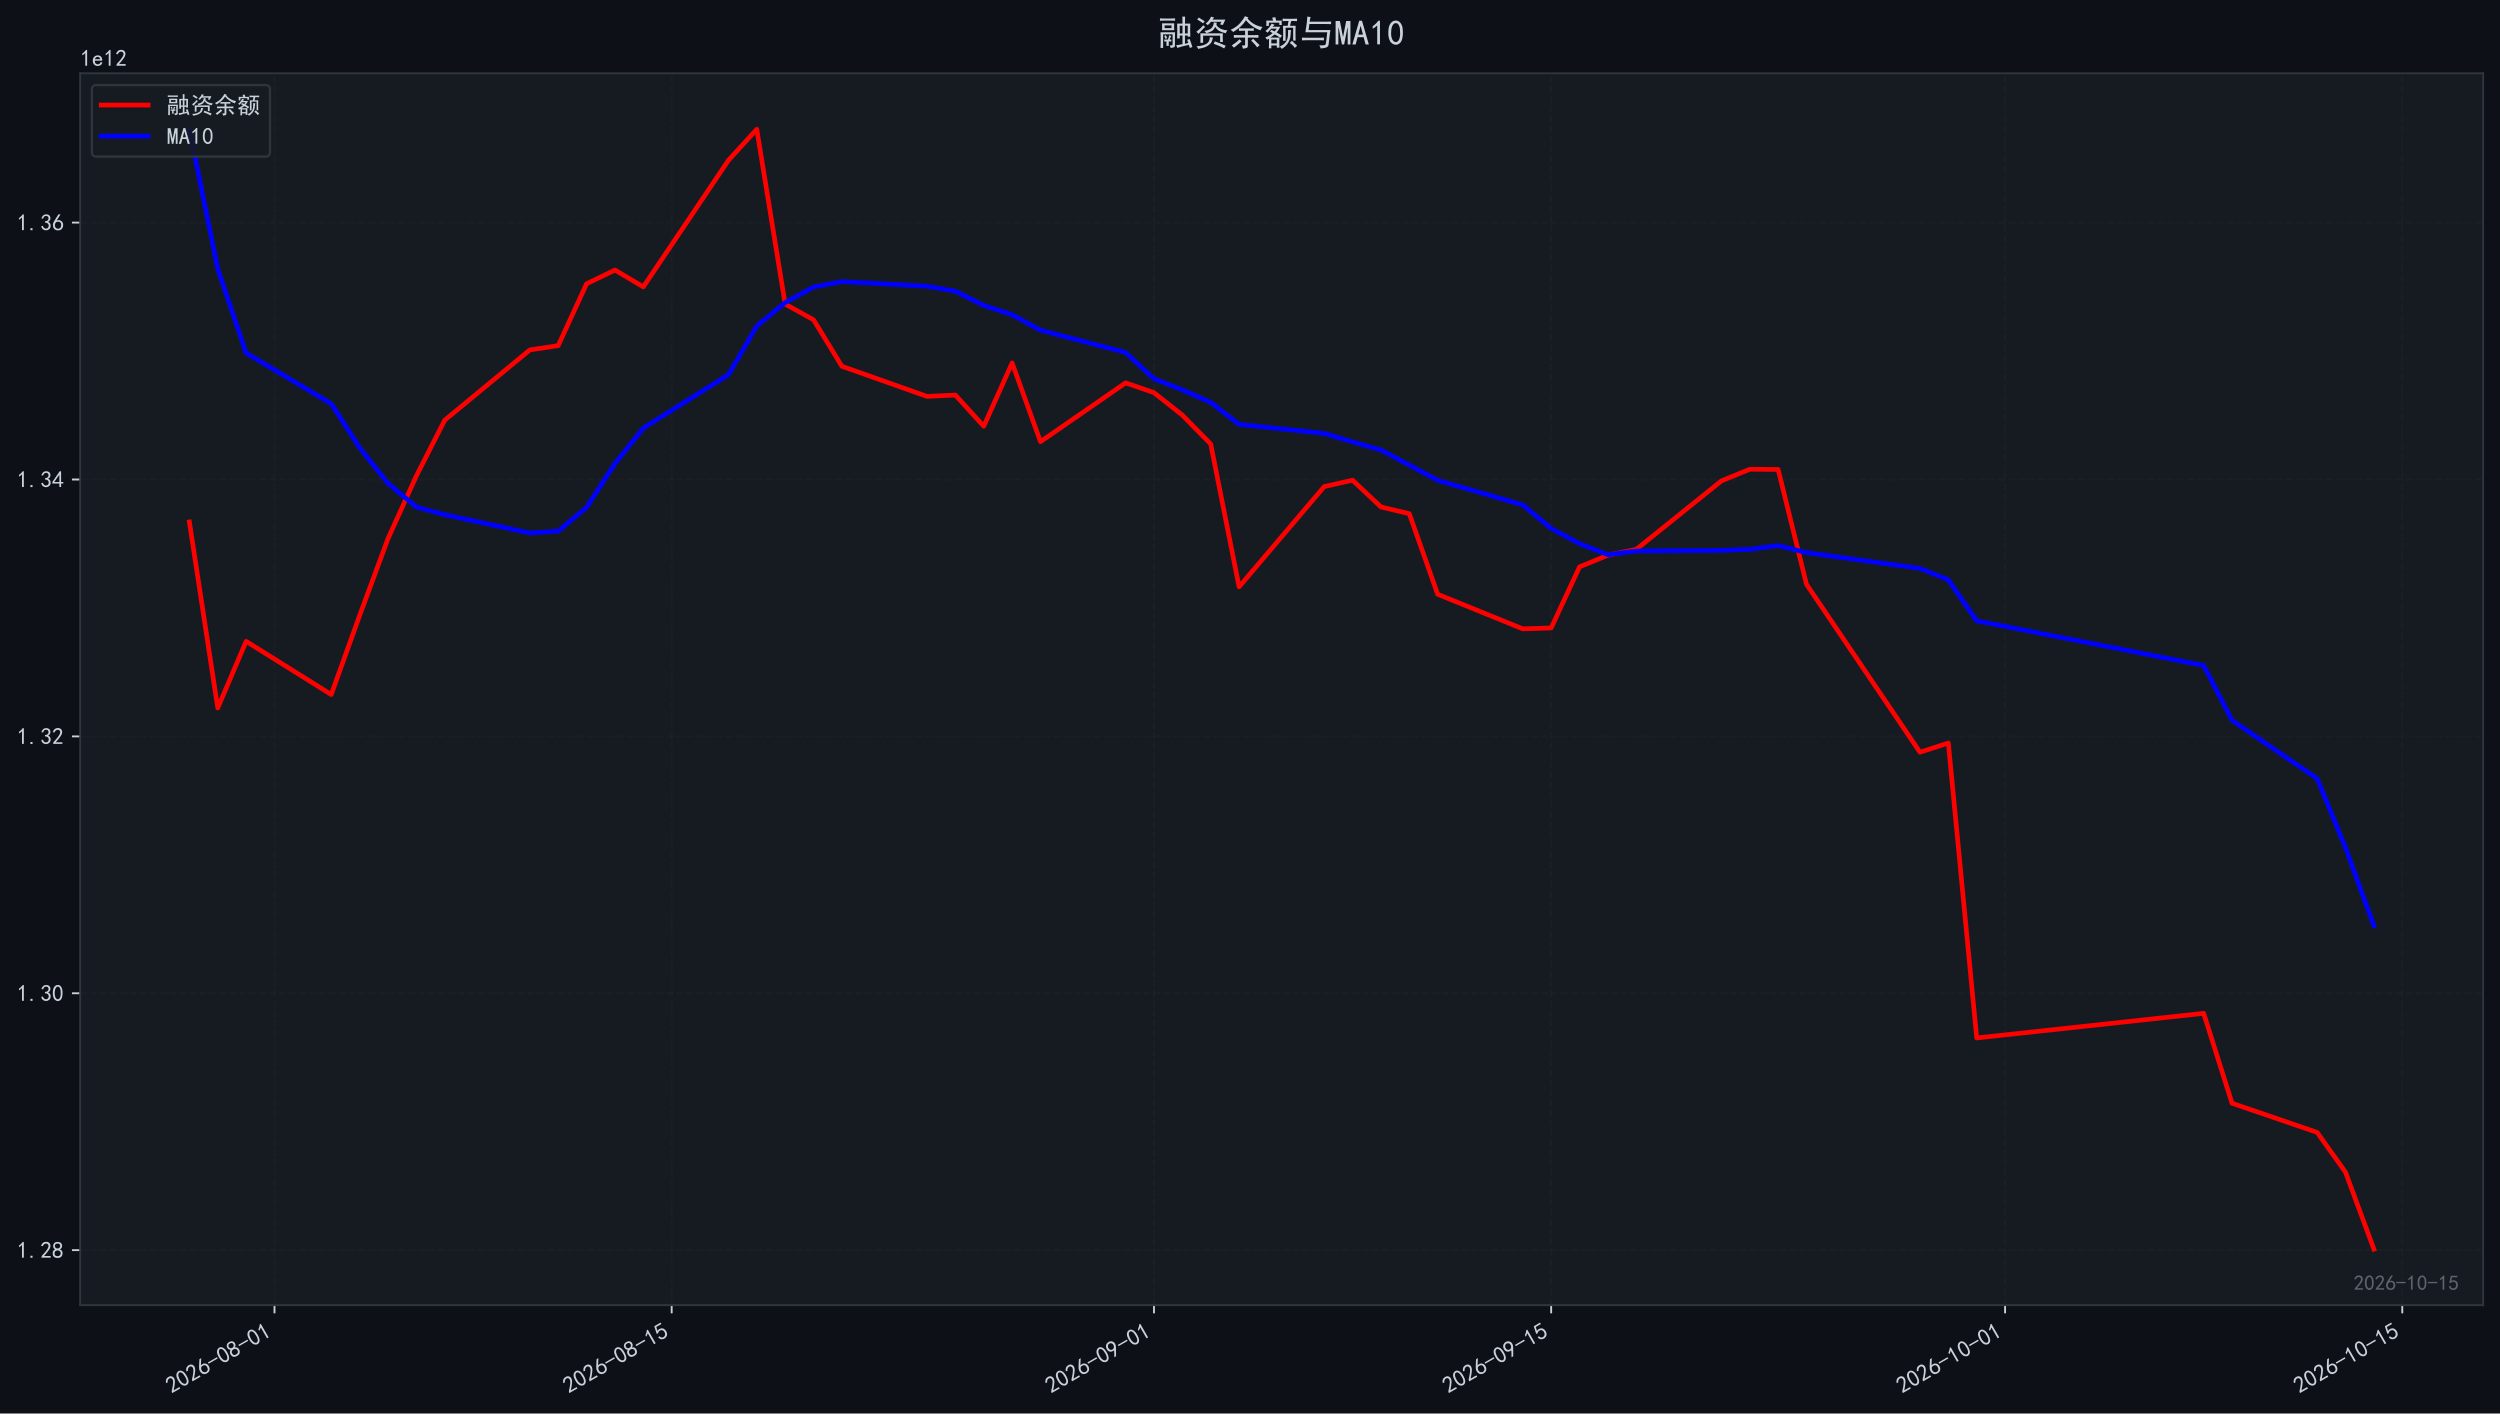
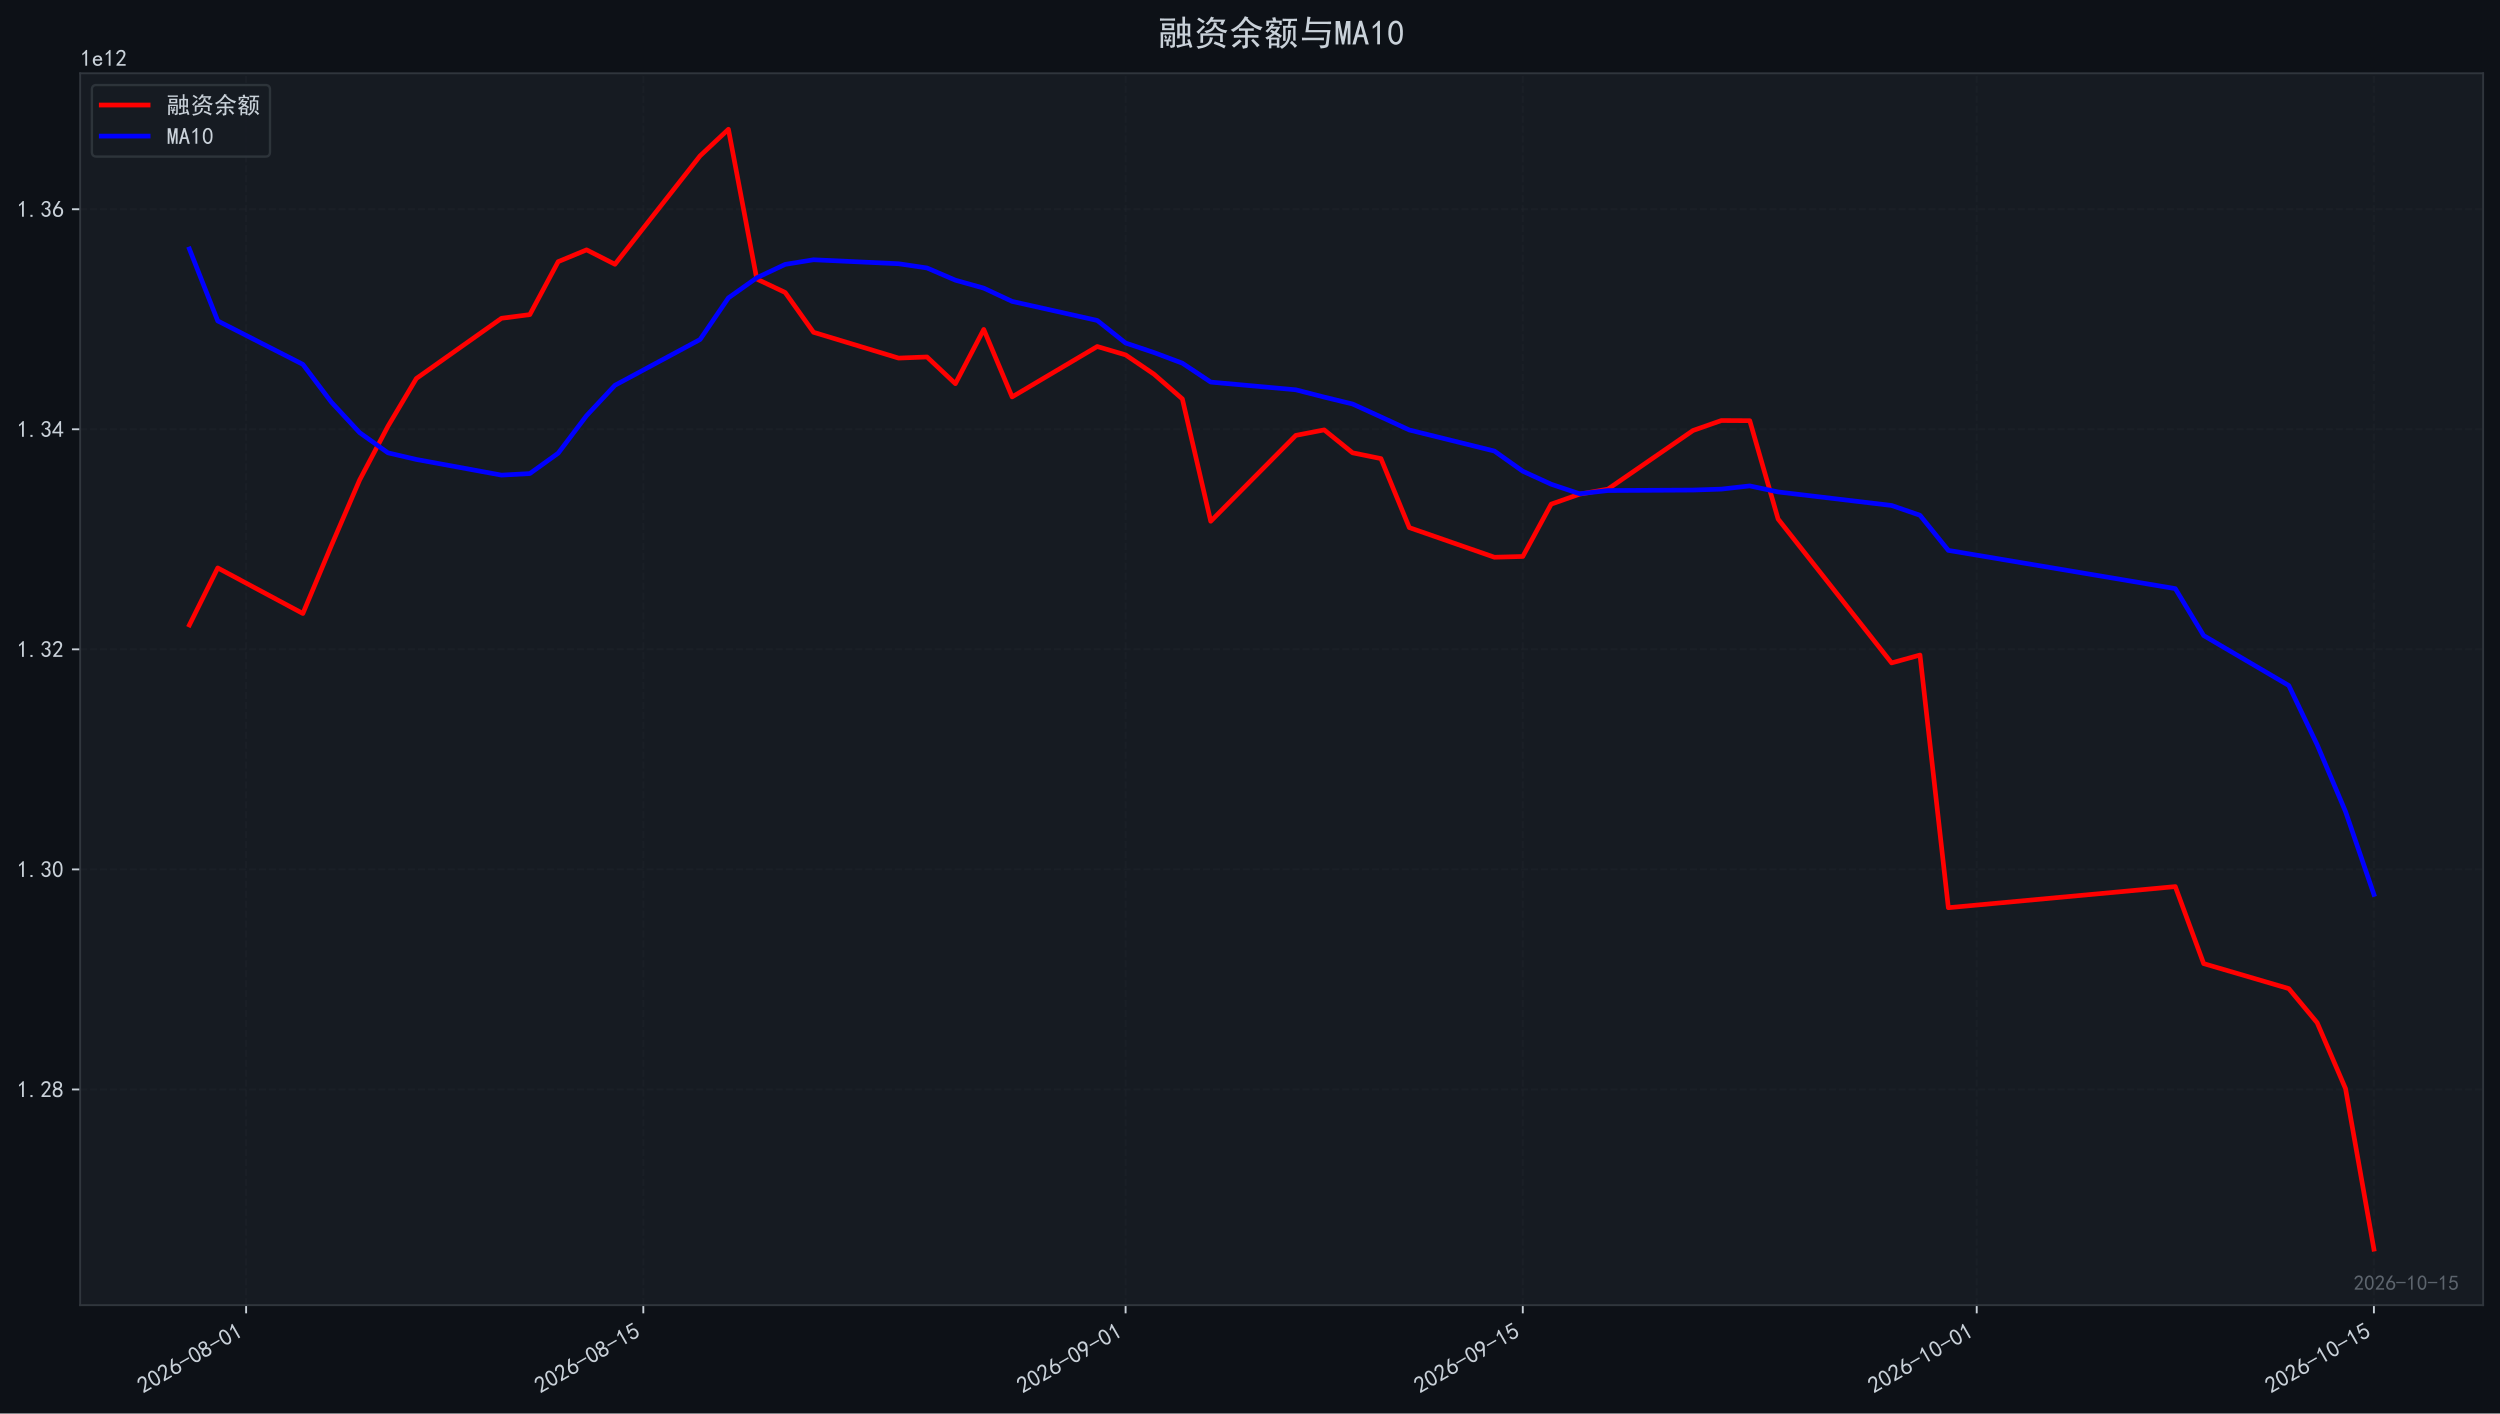
<svg xmlns="http://www.w3.org/2000/svg" xmlns:xlink="http://www.w3.org/1999/xlink" width="1066.68pt" height="603.107pt" viewBox="0 0 1066.68 603.107" version="1.1">
  <defs>
    <style type="text/css">*{stroke-linejoin: round; stroke-linecap: butt}</style>
  </defs>
  <g id="figure_1">
    <g id="patch_1">
      <path d="M 0 603.107  L 1066.68 603.107  L 1066.68 0  L 0 0  z " style="fill: #0d1117" />
    </g>
    <g id="axes_1">
      <g id="patch_2">
        <path d="M 34.2 556.87  L 1059.48 556.87  L 1059.48 31.27  L 34.2 31.27  z " style="fill: #161b22" />
      </g>
      <g id="matplotlib.axis_1">
        <g id="xtick_1">
          <g id="line2d_1">
-             <path d="M 117.118 556.87  L 117.118 31.27  " clip-path="url(#p4ce7068f01)" style="fill: none; stroke-dasharray: 2.96,1.28; stroke-dashoffset: 0; stroke: #21262d; stroke-opacity: 0.4; stroke-width: 0.8" />
+             <path d="M 105.013 556.87  L 105.013 31.27  " clip-path="url(#pe66a5c43ac)" style="fill: none; stroke-dasharray: 2.96,1.28; stroke-dashoffset: 0; stroke: #21262d; stroke-opacity: 0.4; stroke-width: 0.8" />
          </g>
          <g id="line2d_2">
            <defs>
-               <path id="m092db95aa5" d="M 0 0  L 0 3.5  " style="stroke: #c9d1d9; stroke-width: 0.8" />
+               <path id="m935bb7cd99" d="M 0 0  L 0 3.5  " style="stroke: #c9d1d9; stroke-width: 0.8" />
            </defs>
            <g>
-               <use xlink:href="#m092db95aa5" x="117.118" y="556.87" style="fill: #c9d1d9; stroke: #c9d1d9; stroke-width: 0.8" />
+               <use xlink:href="#m935bb7cd99" x="105.013" y="556.87" style="fill: #c9d1d9; stroke: #c9d1d9; stroke-width: 0.8" />
            </g>
          </g>
          <g id="text_1">
-             <g style="fill: #c9d1d9" transform="translate(73.19189 594.8242) rotate(-30) scale(0.1 -0.1)">
+             <g style="fill: #c9d1d9" transform="translate(61.08705 594.8242) rotate(-30) scale(0.1 -0.1)">
              <defs>
                <path id="SimHei-32" d="M 300 250  Q 325 625 650 925  Q 975 1225 1475 1862  Q 1975 2500 2125 2850  Q 2275 3200 2237 3450  Q 2200 3700 2000 3862  Q 1800 4025 1537 4000  Q 1275 3975 1037 3800  Q 800 3625 675 3275  L 200 3350  Q 400 3925 712 4187  Q 1025 4450 1450 4475  Q 1700 4500 1900 4462  Q 2100 4425 2312 4287  Q 2525 4150 2662 3875  Q 2800 3600 2762 3212  Q 2725 2825 2375 2287  Q 2025 1750 1025 600  L 2825 600  L 2825 150  L 300 150  L 300 250  z " transform="scale(0.015625)" />
                <path id="SimHei-30" d="M 225 2537  Q 250 3200 412 3587  Q 575 3975 875 4225  Q 1175 4475 1612 4475  Q 2050 4475 2375 4112  Q 2700 3750 2800 3200  Q 2900 2650 2862 1937  Q 2825 1225 2612 775  Q 2400 325 1975 150  Q 1550 -25 1125 187  Q 700 400 525 750  Q 350 1100 275 1487  Q 200 1875 225 2537  z M 750 2687  Q 675 2000 800 1462  Q 925 925 1212 700  Q 1500 475 1800 612  Q 2100 750 2237 1162  Q 2375 1575 2375 2062  Q 2375 2550 2337 2950  Q 2300 3350 2112 3675  Q 1925 4000 1612 4012  Q 1300 4025 1062 3700  Q 825 3375 750 2687  z " transform="scale(0.015625)" />
                <path id="SimHei-36" d="M 250 1612  Q 275 1975 387 2225  Q 500 2475 725 2850  L 1750 4450  L 2325 4450  L 1275 2800  Q 1950 2975 2350 2750  Q 2750 2525 2887 2237  Q 3025 1950 3037 1612  Q 3050 1275 2937 950  Q 2825 625 2537 362  Q 2250 100 1737 75  Q 1225 50 862 262  Q 500 475 362 862  Q 225 1250 250 1612  z M 1025 787  Q 1250 550 1625 525  Q 2000 500 2250 775  Q 2500 1050 2500 1575  Q 2500 2100 2187 2300  Q 1875 2500 1487 2450  Q 1100 2400 925 2075  Q 750 1750 775 1387  Q 800 1025 1025 787  z " transform="scale(0.015625)" />
                <path id="SimHei-2d" d="M 2975 2125  L 125 2125  L 125 2525  L 2975 2525  L 2975 2125  z " transform="scale(0.015625)" />
                <path id="SimHei-38" d="M 175 1375  Q 175 1675 325 1962  Q 475 2250 825 2425  Q 525 2600 425 2812  Q 325 3025 312 3300  Q 300 3575 387 3775  Q 475 3975 650 4150  Q 825 4325 1037 4387  Q 1250 4450 1500 4450  Q 1750 4450 1950 4400  Q 2150 4350 2375 4187  Q 2600 4025 2700 3725  Q 2800 3425 2687 3025  Q 2575 2625 2100 2400  Q 2525 2275 2700 2012  Q 2875 1750 2875 1375  Q 2875 1000 2762 775  Q 2650 550 2512 400  Q 2375 250 2137 162  Q 1900 75 1537 75  Q 1175 75 912 162  Q 650 250 475 425  Q 300 600 237 837  Q 175 1075 175 1375  z M 687 1400  Q 675 1100 787 875  Q 900 650 1200 587  Q 1500 525 1825 600  Q 2150 675 2275 950  Q 2400 1225 2362 1500  Q 2325 1775 2050 1962  Q 1775 2150 1450 2125  Q 1125 2100 912 1900  Q 700 1700 687 1400  z M 775 3350  Q 775 3100 950 2875  Q 1125 2650 1500 2650  Q 1875 2650 2062 2875  Q 2250 3100 2237 3412  Q 2225 3725 2012 3875  Q 1800 4025 1437 4000  Q 1075 3975 925 3787  Q 775 3600 775 3350  z " transform="scale(0.015625)" />
                <path id="SimHei-31" d="M 1400 3600  Q 1075 3275 575 2975  L 575 3450  Q 1200 3875 1600 4450  L 1900 4450  L 1900 150  L 1400 150  L 1400 3600  z " transform="scale(0.015625)" />
              </defs>
              <use xlink:href="#SimHei-32" />
              <use xlink:href="#SimHei-30" transform="translate(50 0)" />
              <use xlink:href="#SimHei-32" transform="translate(100 0)" />
              <use xlink:href="#SimHei-36" transform="translate(150 0)" />
              <use xlink:href="#SimHei-2d" transform="translate(200 0)" />
              <use xlink:href="#SimHei-30" transform="translate(250 0)" />
              <use xlink:href="#SimHei-38" transform="translate(300 0)" />
              <use xlink:href="#SimHei-2d" transform="translate(350 0)" />
              <use xlink:href="#SimHei-30" transform="translate(400 0)" />
              <use xlink:href="#SimHei-31" transform="translate(450 0)" />
            </g>
          </g>
        </g>
        <g id="xtick_2">
          <g id="line2d_3">
-             <path d="M 286.586 556.87  L 286.586 31.27  " clip-path="url(#p4ce7068f01)" style="fill: none; stroke-dasharray: 2.96,1.28; stroke-dashoffset: 0; stroke: #21262d; stroke-opacity: 0.4; stroke-width: 0.8" />
+             <path d="M 274.481 556.87  L 274.481 31.27  " clip-path="url(#pe66a5c43ac)" style="fill: none; stroke-dasharray: 2.96,1.28; stroke-dashoffset: 0; stroke: #21262d; stroke-opacity: 0.4; stroke-width: 0.8" />
          </g>
          <g id="line2d_4">
            <g>
-               <use xlink:href="#m092db95aa5" x="286.586" y="556.87" style="fill: #c9d1d9; stroke: #c9d1d9; stroke-width: 0.8" />
+               <use xlink:href="#m935bb7cd99" x="274.481" y="556.87" style="fill: #c9d1d9; stroke: #c9d1d9; stroke-width: 0.8" />
            </g>
          </g>
          <g id="text_2">
-             <g style="fill: #c9d1d9" transform="translate(242.6597 594.8242) rotate(-30) scale(0.1 -0.1)">
+             <g style="fill: #c9d1d9" transform="translate(230.5548 594.8242) rotate(-30) scale(0.1 -0.1)">
              <defs>
                <path id="SimHei-35" d="M 550 1325  Q 725 650 1150 575  Q 1575 500 1837 662  Q 2100 825 2212 1087  Q 2325 1350 2312 1675  Q 2300 2000 2137 2225  Q 1975 2450 1725 2525  Q 1475 2600 1162 2525  Q 850 2450 650 2175  L 225 2225  Q 275 2375 700 4375  L 2675 4375  L 2675 3925  L 1075 3925  Q 950 3250 825 2850  Q 1200 3025 1525 3012  Q 1850 3000 2150 2862  Q 2450 2725 2587 2487  Q 2725 2250 2787 2012  Q 2850 1775 2837 1500  Q 2825 1225 2725 937  Q 2625 650 2425 462  Q 2225 275 1937 162  Q 1650 50 1275 75  Q 900 100 562 350  Q 225 600 100 1200  L 550 1325  z " transform="scale(0.015625)" />
              </defs>
              <use xlink:href="#SimHei-32" />
              <use xlink:href="#SimHei-30" transform="translate(50 0)" />
              <use xlink:href="#SimHei-32" transform="translate(100 0)" />
              <use xlink:href="#SimHei-36" transform="translate(150 0)" />
              <use xlink:href="#SimHei-2d" transform="translate(200 0)" />
              <use xlink:href="#SimHei-30" transform="translate(250 0)" />
              <use xlink:href="#SimHei-38" transform="translate(300 0)" />
              <use xlink:href="#SimHei-2d" transform="translate(350 0)" />
              <use xlink:href="#SimHei-31" transform="translate(400 0)" />
              <use xlink:href="#SimHei-35" transform="translate(450 0)" />
            </g>
          </g>
        </g>
        <g id="xtick_3">
          <g id="line2d_5">
-             <path d="M 492.368 556.87  L 492.368 31.27  " clip-path="url(#p4ce7068f01)" style="fill: none; stroke-dasharray: 2.96,1.28; stroke-dashoffset: 0; stroke: #21262d; stroke-opacity: 0.4; stroke-width: 0.8" />
+             <path d="M 480.263 556.87  L 480.263 31.27  " clip-path="url(#pe66a5c43ac)" style="fill: none; stroke-dasharray: 2.96,1.28; stroke-dashoffset: 0; stroke: #21262d; stroke-opacity: 0.4; stroke-width: 0.8" />
          </g>
          <g id="line2d_6">
            <g>
-               <use xlink:href="#m092db95aa5" x="492.368" y="556.87" style="fill: #c9d1d9; stroke: #c9d1d9; stroke-width: 0.8" />
+               <use xlink:href="#m935bb7cd99" x="480.263" y="556.87" style="fill: #c9d1d9; stroke: #c9d1d9; stroke-width: 0.8" />
            </g>
          </g>
          <g id="text_3">
-             <g style="fill: #c9d1d9" transform="translate(448.4419 594.8242) rotate(-30) scale(0.1 -0.1)">
+             <g style="fill: #c9d1d9" transform="translate(436.3371 594.8242) rotate(-30) scale(0.1 -0.1)">
              <defs>
                <path id="SimHei-39" d="M 800 75  Q 1350 1000 1700 1750  Q 1075 1650 662 1912  Q 250 2175 162 2625  Q 75 3075 175 3437  Q 275 3800 487 4037  Q 700 4275 1000 4375  Q 1300 4475 1537 4475  Q 1775 4475 2025 4375  Q 2275 4275 2475 4075  Q 2675 3875 2750 3662  Q 2825 3450 2825 3112  Q 2825 2775 2575 2250  Q 2325 1725 1350 75  L 800 75  z M 662 2875  Q 700 2550 937 2337  Q 1175 2125 1450 2150  Q 1725 2175 1887 2300  Q 2050 2425 2200 2725  Q 2300 3100 2250 3362  Q 2200 3625 1987 3800  Q 1775 3975 1525 3975  Q 1375 4000 1137 3900  Q 900 3800 762 3500  Q 625 3200 662 2875  z " transform="scale(0.015625)" />
              </defs>
              <use xlink:href="#SimHei-32" />
              <use xlink:href="#SimHei-30" transform="translate(50 0)" />
              <use xlink:href="#SimHei-32" transform="translate(100 0)" />
              <use xlink:href="#SimHei-36" transform="translate(150 0)" />
              <use xlink:href="#SimHei-2d" transform="translate(200 0)" />
              <use xlink:href="#SimHei-30" transform="translate(250 0)" />
              <use xlink:href="#SimHei-39" transform="translate(300 0)" />
              <use xlink:href="#SimHei-2d" transform="translate(350 0)" />
              <use xlink:href="#SimHei-30" transform="translate(400 0)" />
              <use xlink:href="#SimHei-31" transform="translate(450 0)" />
            </g>
          </g>
        </g>
        <g id="xtick_4">
          <g id="line2d_7">
-             <path d="M 661.836 556.87  L 661.836 31.27  " clip-path="url(#p4ce7068f01)" style="fill: none; stroke-dasharray: 2.96,1.28; stroke-dashoffset: 0; stroke: #21262d; stroke-opacity: 0.4; stroke-width: 0.8" />
+             <path d="M 649.731 556.87  L 649.731 31.27  " clip-path="url(#pe66a5c43ac)" style="fill: none; stroke-dasharray: 2.96,1.28; stroke-dashoffset: 0; stroke: #21262d; stroke-opacity: 0.4; stroke-width: 0.8" />
          </g>
          <g id="line2d_8">
            <g>
-               <use xlink:href="#m092db95aa5" x="661.836" y="556.87" style="fill: #c9d1d9; stroke: #c9d1d9; stroke-width: 0.8" />
+               <use xlink:href="#m935bb7cd99" x="649.731" y="556.87" style="fill: #c9d1d9; stroke: #c9d1d9; stroke-width: 0.8" />
            </g>
          </g>
          <g id="text_4">
-             <g style="fill: #c9d1d9" transform="translate(617.9097 594.8242) rotate(-30) scale(0.1 -0.1)">
+             <g style="fill: #c9d1d9" transform="translate(605.8049 594.8242) rotate(-30) scale(0.1 -0.1)">
              <use xlink:href="#SimHei-32" />
              <use xlink:href="#SimHei-30" transform="translate(50 0)" />
              <use xlink:href="#SimHei-32" transform="translate(100 0)" />
              <use xlink:href="#SimHei-36" transform="translate(150 0)" />
              <use xlink:href="#SimHei-2d" transform="translate(200 0)" />
              <use xlink:href="#SimHei-30" transform="translate(250 0)" />
              <use xlink:href="#SimHei-39" transform="translate(300 0)" />
              <use xlink:href="#SimHei-2d" transform="translate(350 0)" />
              <use xlink:href="#SimHei-31" transform="translate(400 0)" />
              <use xlink:href="#SimHei-35" transform="translate(450 0)" />
            </g>
          </g>
        </g>
        <g id="xtick_5">
          <g id="line2d_9">
-             <path d="M 855.513 556.87  L 855.513 31.27  " clip-path="url(#p4ce7068f01)" style="fill: none; stroke-dasharray: 2.96,1.28; stroke-dashoffset: 0; stroke: #21262d; stroke-opacity: 0.4; stroke-width: 0.8" />
+             <path d="M 843.409 556.87  L 843.409 31.27  " clip-path="url(#pe66a5c43ac)" style="fill: none; stroke-dasharray: 2.96,1.28; stroke-dashoffset: 0; stroke: #21262d; stroke-opacity: 0.4; stroke-width: 0.8" />
          </g>
          <g id="line2d_10">
            <g>
-               <use xlink:href="#m092db95aa5" x="855.513" y="556.87" style="fill: #c9d1d9; stroke: #c9d1d9; stroke-width: 0.8" />
+               <use xlink:href="#m935bb7cd99" x="843.409" y="556.87" style="fill: #c9d1d9; stroke: #c9d1d9; stroke-width: 0.8" />
            </g>
          </g>
          <g id="text_5">
-             <g style="fill: #c9d1d9" transform="translate(811.5872 594.8242) rotate(-30) scale(0.1 -0.1)">
+             <g style="fill: #c9d1d9" transform="translate(799.4823 594.8242) rotate(-30) scale(0.1 -0.1)">
              <use xlink:href="#SimHei-32" />
              <use xlink:href="#SimHei-30" transform="translate(50 0)" />
              <use xlink:href="#SimHei-32" transform="translate(100 0)" />
              <use xlink:href="#SimHei-36" transform="translate(150 0)" />
              <use xlink:href="#SimHei-2d" transform="translate(200 0)" />
              <use xlink:href="#SimHei-31" transform="translate(250 0)" />
              <use xlink:href="#SimHei-30" transform="translate(300 0)" />
              <use xlink:href="#SimHei-2d" transform="translate(350 0)" />
              <use xlink:href="#SimHei-30" transform="translate(400 0)" />
              <use xlink:href="#SimHei-31" transform="translate(450 0)" />
            </g>
          </g>
        </g>
        <g id="xtick_6">
          <g id="line2d_11">
-             <path d="M 1024.981 556.87  L 1024.981 31.27  " clip-path="url(#p4ce7068f01)" style="fill: none; stroke-dasharray: 2.96,1.28; stroke-dashoffset: 0; stroke: #21262d; stroke-opacity: 0.4; stroke-width: 0.8" />
+             <path d="M 1012.876 556.87  L 1012.876 31.27  " clip-path="url(#pe66a5c43ac)" style="fill: none; stroke-dasharray: 2.96,1.28; stroke-dashoffset: 0; stroke: #21262d; stroke-opacity: 0.4; stroke-width: 0.8" />
          </g>
          <g id="line2d_12">
            <g>
-               <use xlink:href="#m092db95aa5" x="1024.981" y="556.87" style="fill: #c9d1d9; stroke: #c9d1d9; stroke-width: 0.8" />
+               <use xlink:href="#m935bb7cd99" x="1012.876" y="556.87" style="fill: #c9d1d9; stroke: #c9d1d9; stroke-width: 0.8" />
            </g>
          </g>
          <g id="text_6">
-             <g style="fill: #c9d1d9" transform="translate(981.0549 594.8242) rotate(-30) scale(0.1 -0.1)">
+             <g style="fill: #c9d1d9" transform="translate(968.9501 594.8242) rotate(-30) scale(0.1 -0.1)">
              <use xlink:href="#SimHei-32" />
              <use xlink:href="#SimHei-30" transform="translate(50 0)" />
              <use xlink:href="#SimHei-32" transform="translate(100 0)" />
              <use xlink:href="#SimHei-36" transform="translate(150 0)" />
              <use xlink:href="#SimHei-2d" transform="translate(200 0)" />
              <use xlink:href="#SimHei-31" transform="translate(250 0)" />
              <use xlink:href="#SimHei-30" transform="translate(300 0)" />
              <use xlink:href="#SimHei-2d" transform="translate(350 0)" />
              <use xlink:href="#SimHei-31" transform="translate(400 0)" />
              <use xlink:href="#SimHei-35" transform="translate(450 0)" />
            </g>
          </g>
        </g>
      </g>
      <g id="matplotlib.axis_2">
        <g id="ytick_1">
          <g id="line2d_13">
-             <path d="M 34.2 533.402  L 1059.48 533.402  " clip-path="url(#p4ce7068f01)" style="fill: none; stroke-dasharray: 2.96,1.28; stroke-dashoffset: 0; stroke: #21262d; stroke-opacity: 0.4; stroke-width: 0.8" />
+             <path d="M 34.2 464.844  L 1059.48 464.844  " clip-path="url(#pe66a5c43ac)" style="fill: none; stroke-dasharray: 2.96,1.28; stroke-dashoffset: 0; stroke: #21262d; stroke-opacity: 0.4; stroke-width: 0.8" />
          </g>
          <g id="line2d_14">
            <defs>
-               <path id="me005530825" d="M 0 0  L -3.5 0  " style="stroke: #c9d1d9; stroke-width: 0.8" />
+               <path id="mc7679e7bf3" d="M 0 0  L -3.5 0  " style="stroke: #c9d1d9; stroke-width: 0.8" />
            </defs>
            <g>
-               <use xlink:href="#me005530825" x="34.2" y="533.402" style="fill: #c9d1d9; stroke: #c9d1d9; stroke-width: 0.8" />
+               <use xlink:href="#mc7679e7bf3" x="34.2" y="464.844" style="fill: #c9d1d9; stroke: #c9d1d9; stroke-width: 0.8" />
            </g>
          </g>
          <g id="text_7">
-             <g style="fill: #c9d1d9" transform="translate(7.2 536.8396) scale(0.1 -0.1)">
+             <g style="fill: #c9d1d9" transform="translate(7.2 468.2818) scale(0.1 -0.1)">
              <defs>
                <path id="SimHei-2e" d="M 1075 125  L 500 125  L 500 675  L 1075 675  L 1075 125  z " transform="scale(0.015625)" />
              </defs>
              <use xlink:href="#SimHei-31" />
              <use xlink:href="#SimHei-2e" transform="translate(50 0)" />
              <use xlink:href="#SimHei-32" transform="translate(100 0)" />
              <use xlink:href="#SimHei-38" transform="translate(150 0)" />
            </g>
          </g>
        </g>
        <g id="ytick_2">
          <g id="line2d_15">
-             <path d="M 34.2 423.798  L 1059.48 423.798  " clip-path="url(#p4ce7068f01)" style="fill: none; stroke-dasharray: 2.96,1.28; stroke-dashoffset: 0; stroke: #21262d; stroke-opacity: 0.4; stroke-width: 0.8" />
+             <path d="M 34.2 370.952  L 1059.48 370.952  " clip-path="url(#pe66a5c43ac)" style="fill: none; stroke-dasharray: 2.96,1.28; stroke-dashoffset: 0; stroke: #21262d; stroke-opacity: 0.4; stroke-width: 0.8" />
          </g>
          <g id="line2d_16">
            <g>
-               <use xlink:href="#me005530825" x="34.2" y="423.798" style="fill: #c9d1d9; stroke: #c9d1d9; stroke-width: 0.8" />
+               <use xlink:href="#mc7679e7bf3" x="34.2" y="370.952" style="fill: #c9d1d9; stroke: #c9d1d9; stroke-width: 0.8" />
            </g>
          </g>
          <g id="text_8">
-             <g style="fill: #c9d1d9" transform="translate(7.2 427.2351) scale(0.1 -0.1)">
+             <g style="fill: #c9d1d9" transform="translate(7.2 374.3895) scale(0.1 -0.1)">
              <defs>
                <path id="SimHei-33" d="M 250 1225  L 700 1300  Q 800 975 1025 762  Q 1250 550 1587 562  Q 1925 575 2125 837  Q 2325 1100 2300 1437  Q 2275 1775 2037 1962  Q 1800 2150 1275 2225  L 1275 2550  Q 1800 2600 2037 2825  Q 2275 3050 2250 3412  Q 2225 3775 1925 3937  Q 1625 4100 1287 3975  Q 950 3850 750 3275  L 300 3350  Q 450 3800 712 4100  Q 975 4400 1425 4450  Q 1875 4500 2212 4337  Q 2550 4175 2687 3837  Q 2825 3500 2725 3100  Q 2625 2700 2150 2400  Q 2500 2250 2687 1950  Q 2875 1650 2812 1162  Q 2750 675 2375 375  Q 2000 75 1525 87  Q 1050 100 700 387  Q 350 675 250 1225  z " transform="scale(0.015625)" />
              </defs>
              <use xlink:href="#SimHei-31" />
              <use xlink:href="#SimHei-2e" transform="translate(50 0)" />
              <use xlink:href="#SimHei-33" transform="translate(100 0)" />
              <use xlink:href="#SimHei-30" transform="translate(150 0)" />
            </g>
          </g>
        </g>
        <g id="ytick_3">
          <g id="line2d_17">
-             <path d="M 34.2 314.193  L 1059.48 314.193  " clip-path="url(#p4ce7068f01)" style="fill: none; stroke-dasharray: 2.96,1.28; stroke-dashoffset: 0; stroke: #21262d; stroke-opacity: 0.4; stroke-width: 0.8" />
+             <path d="M 34.2 277.06  L 1059.48 277.06  " clip-path="url(#pe66a5c43ac)" style="fill: none; stroke-dasharray: 2.96,1.28; stroke-dashoffset: 0; stroke: #21262d; stroke-opacity: 0.4; stroke-width: 0.8" />
          </g>
          <g id="line2d_18">
            <g>
-               <use xlink:href="#me005530825" x="34.2" y="314.193" style="fill: #c9d1d9; stroke: #c9d1d9; stroke-width: 0.8" />
+               <use xlink:href="#mc7679e7bf3" x="34.2" y="277.06" style="fill: #c9d1d9; stroke: #c9d1d9; stroke-width: 0.8" />
            </g>
          </g>
          <g id="text_9">
-             <g style="fill: #c9d1d9" transform="translate(7.2 317.6306) scale(0.1 -0.1)">
+             <g style="fill: #c9d1d9" transform="translate(7.2 280.4973) scale(0.1 -0.1)">
              <use xlink:href="#SimHei-31" />
              <use xlink:href="#SimHei-2e" transform="translate(50 0)" />
              <use xlink:href="#SimHei-33" transform="translate(100 0)" />
              <use xlink:href="#SimHei-32" transform="translate(150 0)" />
            </g>
          </g>
        </g>
        <g id="ytick_4">
          <g id="line2d_19">
-             <path d="M 34.2 204.589  L 1059.48 204.589  " clip-path="url(#p4ce7068f01)" style="fill: none; stroke-dasharray: 2.96,1.28; stroke-dashoffset: 0; stroke: #21262d; stroke-opacity: 0.4; stroke-width: 0.8" />
+             <path d="M 34.2 183.168  L 1059.48 183.168  " clip-path="url(#pe66a5c43ac)" style="fill: none; stroke-dasharray: 2.96,1.28; stroke-dashoffset: 0; stroke: #21262d; stroke-opacity: 0.4; stroke-width: 0.8" />
          </g>
          <g id="line2d_20">
            <g>
-               <use xlink:href="#me005530825" x="34.2" y="204.589" style="fill: #c9d1d9; stroke: #c9d1d9; stroke-width: 0.8" />
+               <use xlink:href="#mc7679e7bf3" x="34.2" y="183.168" style="fill: #c9d1d9; stroke: #c9d1d9; stroke-width: 0.8" />
            </g>
          </g>
          <g id="text_10">
-             <g style="fill: #c9d1d9" transform="translate(7.2 208.0261) scale(0.1 -0.1)">
+             <g style="fill: #c9d1d9" transform="translate(7.2 186.6051) scale(0.1 -0.1)">
              <defs>
                <path id="SimHei-34" d="M 2000 1100  L 75 1100  L 75 1525  L 2100 4450  L 2475 4450  L 2475 1525  L 3075 1525  L 3075 1100  L 2475 1100  L 2475 150  L 2000 150  L 2000 1100  z M 2000 1525  L 2000 3500  L 600 1525  L 2000 1525  z " transform="scale(0.015625)" />
              </defs>
              <use xlink:href="#SimHei-31" />
              <use xlink:href="#SimHei-2e" transform="translate(50 0)" />
              <use xlink:href="#SimHei-33" transform="translate(100 0)" />
              <use xlink:href="#SimHei-34" transform="translate(150 0)" />
            </g>
          </g>
        </g>
        <g id="ytick_5">
          <g id="line2d_21">
-             <path d="M 34.2 94.984  L 1059.48 94.984  " clip-path="url(#p4ce7068f01)" style="fill: none; stroke-dasharray: 2.96,1.28; stroke-dashoffset: 0; stroke: #21262d; stroke-opacity: 0.4; stroke-width: 0.8" />
+             <path d="M 34.2 89.275  L 1059.48 89.275  " clip-path="url(#pe66a5c43ac)" style="fill: none; stroke-dasharray: 2.96,1.28; stroke-dashoffset: 0; stroke: #21262d; stroke-opacity: 0.4; stroke-width: 0.8" />
          </g>
          <g id="line2d_22">
            <g>
-               <use xlink:href="#me005530825" x="34.2" y="94.984" style="fill: #c9d1d9; stroke: #c9d1d9; stroke-width: 0.8" />
+               <use xlink:href="#mc7679e7bf3" x="34.2" y="89.275" style="fill: #c9d1d9; stroke: #c9d1d9; stroke-width: 0.8" />
            </g>
          </g>
          <g id="text_11">
-             <g style="fill: #c9d1d9" transform="translate(7.2 98.42165) scale(0.1 -0.1)">
+             <g style="fill: #c9d1d9" transform="translate(7.2 92.71287) scale(0.1 -0.1)">
              <use xlink:href="#SimHei-31" />
              <use xlink:href="#SimHei-2e" transform="translate(50 0)" />
              <use xlink:href="#SimHei-33" transform="translate(100 0)" />
              <use xlink:href="#SimHei-36" transform="translate(150 0)" />
            </g>
          </g>
        </g>
        <g id="text_12">
          <g style="fill: #c9d1d9" transform="translate(34.2 28.27031) scale(0.1 -0.1)">
            <defs>
              <path id="SimHei-65" d="M 2850 1075  Q 2800 625 2450 350  Q 2100 75 1625 75  Q 1025 75 637 462  Q 250 850 250 1525  Q 250 2200 637 2587  Q 1025 2975 1625 2975  Q 2150 2975 2487 2637  Q 2825 2300 2825 1525  L 800 1525  Q 800 975 1037 750  Q 1275 525 1625 525  Q 1900 525 2075 662  Q 2250 800 2300 1075  L 2850 1075  z M 2250 1925  Q 2200 2275 2025 2412  Q 1850 2550 1575 2550  Q 1325 2550 1125 2412  Q 925 2275 825 1925  L 2250 1925  z " transform="scale(0.015625)" />
            </defs>
            <use xlink:href="#SimHei-31" />
            <use xlink:href="#SimHei-65" transform="translate(50 0)" />
            <use xlink:href="#SimHei-31" transform="translate(100 0)" />
            <use xlink:href="#SimHei-32" transform="translate(150 0)" />
          </g>
        </g>
      </g>
      <g id="line2d_23">
-         <path d="M 80.804 222.698  L 92.908 302.07  L 105.013 273.649  L 141.328 296.338  L 153.433 262.642  L 165.538 229.858  L 177.642 203.071  L 189.747 179.283  L 226.062 149.302  L 238.167 147.464  L 250.271 121.088  L 262.376 115.216  L 274.481 122.398  L 310.796 68.405  L 322.9 55.161  L 335.005 129.751  L 347.11 136.439  L 359.215 156.273  L 395.529 169.128  L 407.634 168.563  L 419.739 181.865  L 431.844 154.856  L 443.949 188.456  L 480.263 163.354  L 492.368 167.535  L 504.473 177.137  L 516.578 189.443  L 528.683 250.386  L 564.997 207.621  L 577.102 204.886  L 589.207 216.299  L 601.312 219.183  L 613.417 253.556  L 649.731 268.314  L 661.836 267.931  L 673.941 241.869  L 686.046 236.895  L 698.151 234.391  L 734.465 205.19  L 746.57 200.22  L 758.675 200.302  L 770.78 249.298  L 819.199 320.942  L 831.304 317.029  L 843.409 442.865  L 940.247 432.356  L 952.352 470.724  L 988.667 483.167  L 1000.772 500.166  L 1012.876 532.979  " clip-path="url(#p4ce7068f01)" style="fill: none; stroke: #ff0000; stroke-width: 2; stroke-linecap: square" />
+         <path d="M 80.804 266.675  L 92.908 242.328  L 129.223 261.764  L 141.328 232.899  L 153.433 204.815  L 165.538 181.868  L 177.642 161.49  L 213.957 135.806  L 226.062 134.232  L 238.167 111.637  L 250.271 106.607  L 262.376 112.76  L 298.691 66.507  L 310.796 55.161  L 322.9 119.059  L 335.005 124.788  L 347.11 141.778  L 383.425 152.79  L 395.529 152.307  L 407.634 163.702  L 419.739 140.564  L 431.844 169.347  L 468.159 147.844  L 480.263 151.426  L 492.368 159.651  L 504.473 170.193  L 516.578 222.4  L 552.892 185.765  L 564.997 183.422  L 577.102 193.199  L 589.207 195.67  L 601.312 225.115  L 637.626 237.758  L 649.731 237.43  L 661.836 215.104  L 673.941 210.843  L 686.046 208.697  L 722.36 183.682  L 734.465 179.425  L 746.57 179.496  L 758.675 221.467  L 807.094 282.841  L 819.199 279.489  L 831.304 387.286  L 928.142 378.284  L 940.247 411.152  L 976.562 421.811  L 988.667 436.373  L 1000.772 464.482  L 1012.876 532.979  " clip-path="url(#pe66a5c43ac)" style="fill: none; stroke: #ff0000; stroke-width: 2; stroke-linecap: square" />
      </g>
      <g id="line2d_24">
-         <path d="M 80.804 55.232  L 92.908 114.752  L 105.013 150.612  L 141.328 172.252  L 153.433 190.99  L 165.538 206.248  L 177.642 216.312  L 189.747 219.615  L 226.062 227.412  L 238.167 226.638  L 250.271 216.477  L 262.376 197.791  L 274.481 182.666  L 310.796 159.873  L 322.9 139.125  L 335.005 129.114  L 347.11 122.451  L 359.215 120.15  L 395.529 122.132  L 407.634 124.242  L 419.739 130.32  L 431.844 134.284  L 443.949 140.89  L 480.263 150.385  L 492.368 161.622  L 504.473 166.361  L 516.578 171.661  L 528.683 181.072  L 564.997 184.922  L 577.102 188.554  L 589.207 191.997  L 601.312 198.43  L 613.417 204.94  L 649.731 215.436  L 661.836 225.476  L 673.941 231.949  L 686.046 236.694  L 698.151 235.095  L 734.465 234.851  L 746.57 234.385  L 758.675 232.785  L 770.78 235.797  L 819.199 242.535  L 831.304 247.407  L 843.409 264.9  L 940.247 283.949  L 952.352 307.332  L 988.667 332.209  L 1000.772 361.707  L 1012.876 394.983  " clip-path="url(#p4ce7068f01)" style="fill: none; stroke: #0000ff; stroke-width: 2; stroke-linecap: square" />
+         <path d="M 80.804 106.21  L 92.908 136.928  L 129.223 155.467  L 141.328 171.518  L 153.433 184.589  L 165.538 193.211  L 177.642 196.04  L 213.957 202.719  L 226.062 202.056  L 238.167 193.351  L 250.271 177.345  L 262.376 164.388  L 298.691 144.862  L 310.796 127.088  L 322.9 118.513  L 335.005 112.805  L 347.11 110.833  L 383.425 112.532  L 395.529 114.339  L 407.634 119.546  L 419.739 122.941  L 431.844 128.6  L 468.159 136.734  L 480.263 146.36  L 492.368 150.42  L 504.473 154.96  L 516.578 163.022  L 552.892 166.32  L 564.997 169.432  L 577.102 172.381  L 589.207 177.892  L 601.312 183.469  L 637.626 192.46  L 649.731 201.06  L 661.836 206.606  L 673.941 210.671  L 686.046 209.3  L 722.36 209.092  L 734.465 208.692  L 746.57 207.322  L 758.675 209.902  L 807.094 215.674  L 819.199 219.847  L 831.304 234.833  L 928.142 251.151  L 940.247 271.182  L 976.562 292.493  L 988.667 317.762  L 1000.772 346.268  L 1012.876 381.616  " clip-path="url(#pe66a5c43ac)" style="fill: none; stroke: #0000ff; stroke-width: 2; stroke-linecap: square" />
      </g>
      <g id="patch_3">
        <path d="M 34.2 556.87  L 34.2 31.27  " style="fill: none; stroke: #30363d; stroke-width: 0.8; stroke-linejoin: miter; stroke-linecap: square" />
      </g>
      <g id="patch_4">
        <path d="M 1059.48 556.87  L 1059.48 31.27  " style="fill: none; stroke: #30363d; stroke-width: 0.8; stroke-linejoin: miter; stroke-linecap: square" />
      </g>
      <g id="patch_5">
        <path d="M 34.2 556.87  L 1059.48 556.87  " style="fill: none; stroke: #30363d; stroke-width: 0.8; stroke-linejoin: miter; stroke-linecap: square" />
      </g>
      <g id="patch_6">
        <path d="M 34.2 31.27  L 1059.48 31.27  " style="fill: none; stroke: #30363d; stroke-width: 0.8; stroke-linejoin: miter; stroke-linecap: square" />
      </g>
      <g id="text_13">
        <g style="fill: #8b949e; opacity: 0.6" transform="translate(1004.227 550.4893) scale(0.09 -0.09)">
          <use xlink:href="#SimHei-32" />
          <use xlink:href="#SimHei-30" transform="translate(50 0)" />
          <use xlink:href="#SimHei-32" transform="translate(100 0)" />
          <use xlink:href="#SimHei-36" transform="translate(150 0)" />
          <use xlink:href="#SimHei-2d" transform="translate(200 0)" />
          <use xlink:href="#SimHei-31" transform="translate(250 0)" />
          <use xlink:href="#SimHei-30" transform="translate(300 0)" />
          <use xlink:href="#SimHei-2d" transform="translate(350 0)" />
          <use xlink:href="#SimHei-31" transform="translate(400 0)" />
          <use xlink:href="#SimHei-35" transform="translate(450 0)" />
        </g>
      </g>
      <g id="text_14">
        <g style="fill: #c9d1d9" transform="translate(494.34 19.27031) scale(0.15 -0.15)">
          <defs>
            <path id="SimHei-878d" d="M 5200 975  Q 5400 1025 5650 1125  Q 5775 775 5887 475  Q 6000 175 6150 -350  Q 5925 -425 5675 -500  Q 5575 -175 5500 50  Q 4825 -100 4362 -212  Q 3900 -325 3400 -500  Q 3325 -225 3200 0  Q 3575 25 4350 175  L 4350 1750  L 3850 1750  L 3850 1225  L 3375 1225  Q 3400 1975 3400 2675  Q 3400 3400 3375 3925  L 4350 3925  Q 4350 4925 4325 5200  L 4825 5200  Q 4800 4875 4800 3925  L 5775 3925  Q 5750 3325 5750 2700  Q 5750 2100 5775 1550  L 5300 1550  L 5300 1750  L 4800 1750  L 4800 250  Q 5075 325 5400 400  Q 5325 650 5200 975  z M 2025 -50  Q 2425 -50 2475 -12  Q 2525 25 2550 150  L 2550 1975  L 825 1975  L 825 -500  L 350 -500  Q 375 100 375 475  L 375 1400  Q 375 1850 350 2350  L 3000 2350  Q 2975 1950 2975 1450  L 2975 -25  Q 2975 -325 2787 -387  Q 2600 -450 2225 -525  Q 2125 -225 2025 -50  z M 625 2725  Q 650 3050 650 3350  Q 650 3675 625 3975  L 2850 3975  Q 2825 3675 2825 3350  Q 2825 3050 2850 2725  L 625 2725  z M 3000 4450  Q 2650 4475 2175 4475  L 1200 4475  Q 625 4475 250 4450  L 250 4875  Q 550 4850 1125 4850  L 2175 4850  Q 2700 4850 3000 4875  L 3000 4450  z M 2325 1675  Q 2175 1475 2000 1025  L 2325 1025  L 2325 675  L 1850 675  L 1850 -125  L 1425 -125  L 1425 675  L 1025 675  L 1025 1025  L 1700 1025  Q 1875 1500 1925 1825  Q 2100 1700 2325 1675  z M 5300 2125  L 5300 3550  L 4800 3550  L 4800 2125  L 5300 2125  z M 4350 2125  L 4350 3550  L 3850 3550  L 3850 2125  L 4350 2125  z M 2350 3100  L 2350 3600  L 1100 3600  L 1100 3100  L 2350 3100  z M 1575 1275  Q 1400 1225 1225 1150  Q 1150 1425 1025 1675  L 1325 1825  Q 1425 1550 1575 1275  z " transform="scale(0.015625)" />
            <path id="SimHei-8d44" d="M 5300 2150  Q 5275 1825 5275 1450  Q 5275 1075 5300 575  L 4800 575  L 4800 1725  L 1700 1725  L 1700 425  L 1200 425  Q 1225 1000 1225 1375  Q 1225 1775 1200 2150  L 5300 2150  z M 4225 4075  Q 4050 3775 4200 3562  Q 4350 3350 4612 3162  Q 4875 2975 5262 2850  Q 5650 2725 6125 2700  Q 5925 2425 5825 2175  Q 5200 2300 4712 2550  Q 4225 2800 3900 3350  Q 3675 2775 3250 2550  Q 2825 2325 2325 2175  Q 2125 2400 1925 2575  Q 2975 2775 3300 3175  Q 3625 3575 3650 4150  L 4225 4075  z M 3125 4250  Q 2825 3850 2550 3650  Q 2375 3825 2175 3950  Q 2475 4150 2737 4487  Q 3000 4825 3150 5200  Q 3375 5100 3700 5050  Q 3575 4825 3400 4650  L 5750 4650  Q 5675 4500 5300 3675  Q 5000 3750 4800 3775  Q 4925 4050 5025 4250  L 3125 4250  z M 3525 1375  Q 3400 1100 3337 825  Q 3275 550 3012 262  Q 2750 -25 2250 -275  Q 1750 -525 800 -675  Q 725 -425 500 -200  Q 1225 -175 1712 -12  Q 2200 150 2450 350  Q 2700 550 2812 837  Q 2925 1125 2925 1450  Q 3225 1400 3525 1375  z M 3825 700  Q 4300 525 4750 350  Q 5200 175 5825 -100  Q 5675 -300 5550 -600  Q 5075 -325 4612 -125  Q 4150 75 3625 250  Q 3750 450 3825 700  z M 2075 3325  Q 1450 2750 875 2050  Q 625 2325 475 2425  Q 1275 3050 1725 3625  Q 1850 3500 2075 3325  z M 1700 3975  Q 1300 4275 625 4675  Q 800 4850 925 5025  Q 1150 4875 2000 4350  Q 1850 4200 1700 3975  z " transform="scale(0.015625)" />
            <path id="SimHei-4f59" d="M 3850 3050  Q 4150 3050 4525 3075  L 4525 2600  Q 4225 2625 3850 2625  L 3450 2625  L 3450 1825  L 4475 1825  Q 5050 1825 5375 1850  L 5375 1350  Q 5025 1375 4500 1375  L 3450 1375  L 3450 -75  Q 3450 -450 3187 -525  Q 2925 -600 2550 -650  Q 2525 -425 2350 -50  Q 2825 -75 2887 -25  Q 2950 25 2950 175  L 2950 1375  L 1800 1375  Q 1225 1375 900 1350  L 900 1850  Q 1200 1825 1800 1825  L 2950 1825  L 2950 2625  L 2550 2625  Q 2325 2625 1825 2600  L 1825 3075  Q 2225 3050 2525 3050  L 3850 3050  z M 3400 4850  Q 4450 3575 6150 3300  Q 5925 3150 5750 2700  Q 4150 3250 3100 4550  Q 2375 3350 800 2400  Q 450 2725 325 2800  Q 1475 3325 2112 4100  Q 2750 4875 2900 5275  Q 3150 5175 3550 5050  L 3400 4850  z M 2325 700  Q 2075 500 1625 112  Q 1175 -275 925 -450  Q 725 -225 525 -50  Q 1600 675 1900 1075  Q 2100 875 2325 700  z M 4400 1175  Q 4750 850 5025 550  L 5600 0  Q 5375 -175 5125 -400  Q 4875 25 4050 850  Q 4200 950 4400 1175  z " transform="scale(0.015625)" />
            <path id="SimHei-989d" d="M 1925 3700  Q 1725 3550 1550 3350  L 2950 3350  Q 2875 3150 2700 2875  Q 2525 2600 2300 2300  Q 2500 2200 2712 2075  Q 2925 1950 3275 1725  Q 3125 1575 2950 1325  Q 2700 1525 2475 1662  Q 2250 1800 1950 1950  Q 1575 1650 1150 1375  L 2800 1375  Q 2775 950 2775 500  Q 2775 50 2800 -450  L 2325 -450  L 2325 -50  L 1325 -50  L 1325 -575  L 875 -575  Q 900 -75 900 275  L 900 1175  Q 675 1075 550 1000  Q 400 1225 225 1400  Q 625 1550 975 1762  Q 1325 1975 1550 2200  Q 1300 2350 1075 2475  Q 1175 2625 1350 2800  Q 1625 2650 1925 2500  Q 2150 2750 2300 3000  L 1300 3000  Q 1200 2875 1025 2687  Q 850 2500 650 2275  Q 475 2425 250 2575  Q 650 2875 937 3237  Q 1225 3600 1375 3925  Q 1650 3800 1925 3700  z M 4150 4400  Q 3775 4400 3375 4375  L 3375 4825  Q 3750 4800 4200 4800  L 5300 4800  Q 5600 4800 6000 4825  L 6000 4375  Q 5625 4400 5300 4400  L 4950 4400  Q 4850 3975 4725 3525  L 5750 3525  Q 5725 3125 5725 2775  L 5725 1625  Q 5725 1300 5750 825  L 5300 825  L 5300 3175  L 3925 3175  L 3925 800  L 3450 800  Q 3475 1275 3475 1650  L 3475 2800  Q 3475 3175 3450 3525  L 4300 3525  Q 4400 4025 4450 4400  L 4150 4400  z M 2050 5100  Q 2100 4825 2200 4475  L 3225 4475  Q 3200 4275 3200 4075  Q 3200 3875 3225 3675  L 2775 3675  L 2775 4100  L 875 4100  L 875 3500  L 400 3500  Q 425 3775 425 4000  Q 425 4250 400 4475  L 1650 4475  Q 1550 4750 1475 5000  Q 1800 5050 2050 5100  z M 4925 2725  Q 4850 2425 4837 2025  Q 4825 1625 4712 1175  Q 4600 725 4262 250  Q 3925 -225 3250 -675  Q 3050 -425 2850 -250  Q 3375 -25 3687 262  Q 4000 550 4162 937  Q 4325 1325 4350 1750  Q 4375 2175 4375 2775  Q 4575 2750 4925 2725  z M 2325 325  L 2325 1025  L 1325 1025  L 1325 325  L 2325 325  z M 5075 800  Q 5300 575 5487 400  Q 5675 225 6025 -100  Q 5800 -275 5600 -500  Q 5450 -275 5275 -87  Q 5100 100 4675 400  Q 4875 575 5075 800  z " transform="scale(0.015625)" />
            <path id="SimHei-4e0e" d="M 5350 100  Q 5275 -300 4925 -425  Q 4575 -550 3900 -600  Q 3875 -375 3650 -25  Q 4375 -50 4575 0  Q 4775 50 4837 225  Q 4900 400 5100 2350  L 1125 2350  Q 1450 4350 1475 5200  Q 1800 5150 2075 5125  Q 1975 4825 1900 4275  L 4900 4275  Q 5400 4275 5800 4300  L 5800 3825  Q 5400 3850 4950 3850  L 1850 3850  L 1700 2750  L 5675 2750  Q 5625 2450 5575 2050  L 5350 100  z M 3675 1350  Q 4125 1350 4500 1375  L 4500 875  Q 4125 900 3850 900  L 1450 900  Q 1000 900 500 875  L 500 1375  Q 1000 1350 1450 1350  L 3675 1350  z " transform="scale(0.015625)" />
            <path id="SimHei-4d" d="M 2925 125  L 2425 125  L 2425 3175  L 2375 3175  L 1775 125  L 1375 125  L 775 3175  L 725 3175  L 725 125  L 225 125  L 225 4400  L 1000 4400  L 1550 1575  L 1600 1575  L 2150 4400  L 2925 4400  L 2925 125  z " transform="scale(0.015625)" />
            <path id="SimHei-41" d="M 3075 125  L 2475 125  L 2125 1450  L 1025 1450  L 675 125  L 75 125  L 1325 4450  L 1825 4450  L 3075 125  z M 2000 1925  L 1600 3450  L 1550 3450  L 1150 1925  L 2000 1925  z " transform="scale(0.015625)" />
          </defs>
          <use xlink:href="#SimHei-878d" />
          <use xlink:href="#SimHei-8d44" transform="translate(100 0)" />
          <use xlink:href="#SimHei-4f59" transform="translate(200 0)" />
          <use xlink:href="#SimHei-989d" transform="translate(300 0)" />
          <use xlink:href="#SimHei-4e0e" transform="translate(400 0)" />
          <use xlink:href="#SimHei-4d" transform="translate(500 0)" />
          <use xlink:href="#SimHei-41" transform="translate(550 0)" />
          <use xlink:href="#SimHei-31" transform="translate(600 0)" />
          <use xlink:href="#SimHei-30" transform="translate(650 0)" />
        </g>
      </g>
      <g id="legend_1">
        <g id="patch_7">
          <path d="M 41.2 66.817  L 113.2 66.817  Q 115.2 66.817 115.2 64.817  L 115.2 38.27  Q 115.2 36.27 113.2 36.27  L 41.2 36.27  Q 39.2 36.27 39.2 38.27  L 39.2 64.817  Q 39.2 66.817 41.2 66.817  z " style="fill: #161b22; opacity: 0.9; stroke: #30363d; stroke-linejoin: miter" />
        </g>
        <g id="line2d_25">
          <path d="M 43.2 44.817  L 53.2 44.817  L 63.2 44.817  " style="fill: none; stroke: #ff0000; stroke-width: 2; stroke-linecap: square" />
        </g>
        <g id="text_15">
          <g style="fill: #c9d1d9" transform="translate(71.2 48.31719) scale(0.1 -0.1)">
            <use xlink:href="#SimHei-878d" />
            <use xlink:href="#SimHei-8d44" transform="translate(100 0)" />
            <use xlink:href="#SimHei-4f59" transform="translate(200 0)" />
            <use xlink:href="#SimHei-989d" transform="translate(300 0)" />
          </g>
        </g>
        <g id="line2d_26">
          <path d="M 43.2 58.067  L 53.2 58.067  L 63.2 58.067  " style="fill: none; stroke: #0000ff; stroke-width: 2; stroke-linecap: square" />
        </g>
        <g id="text_16">
          <g style="fill: #c9d1d9" transform="translate(71.2 61.56719) scale(0.1 -0.1)">
            <use xlink:href="#SimHei-4d" />
            <use xlink:href="#SimHei-41" transform="translate(50 0)" />
            <use xlink:href="#SimHei-31" transform="translate(100 0)" />
            <use xlink:href="#SimHei-30" transform="translate(150 0)" />
          </g>
        </g>
      </g>
    </g>
  </g>
  <defs>
-     <clipPath id="p4ce7068f01">
+     <clipPath id="pe66a5c43ac">
      <rect x="34.2" y="31.27" width="1025.28" height="525.6" />
    </clipPath>
  </defs>
</svg>
